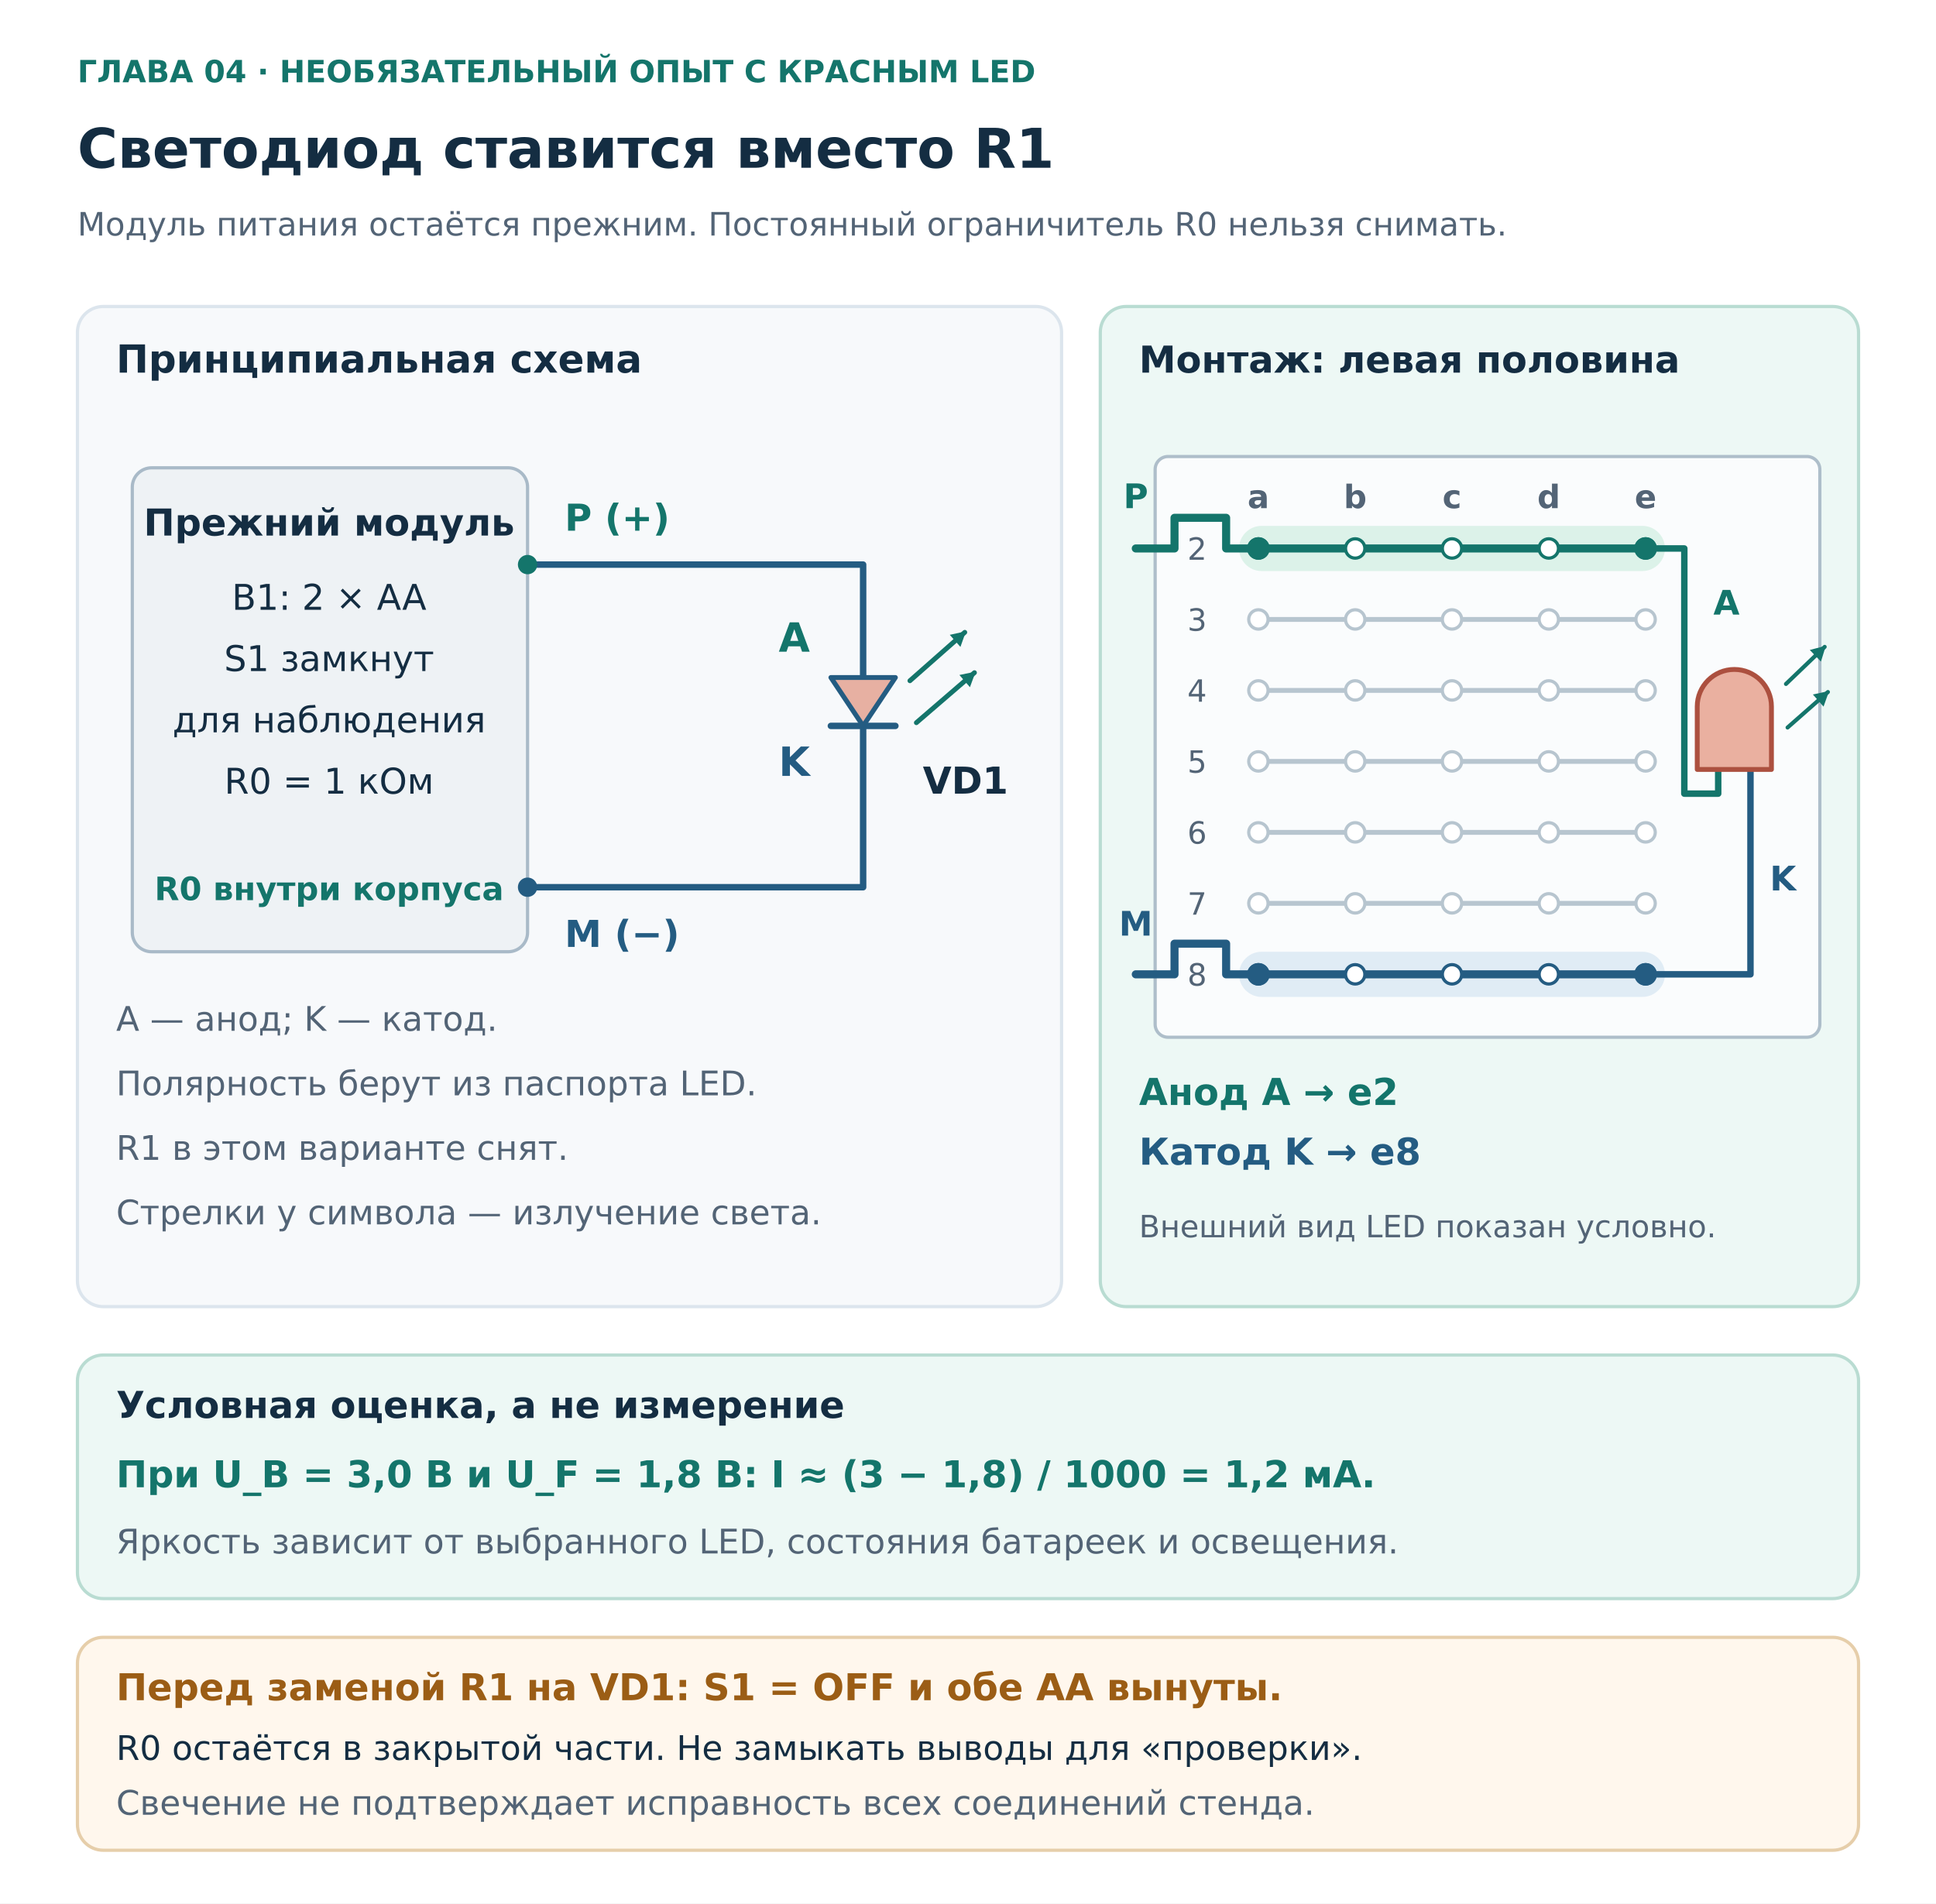
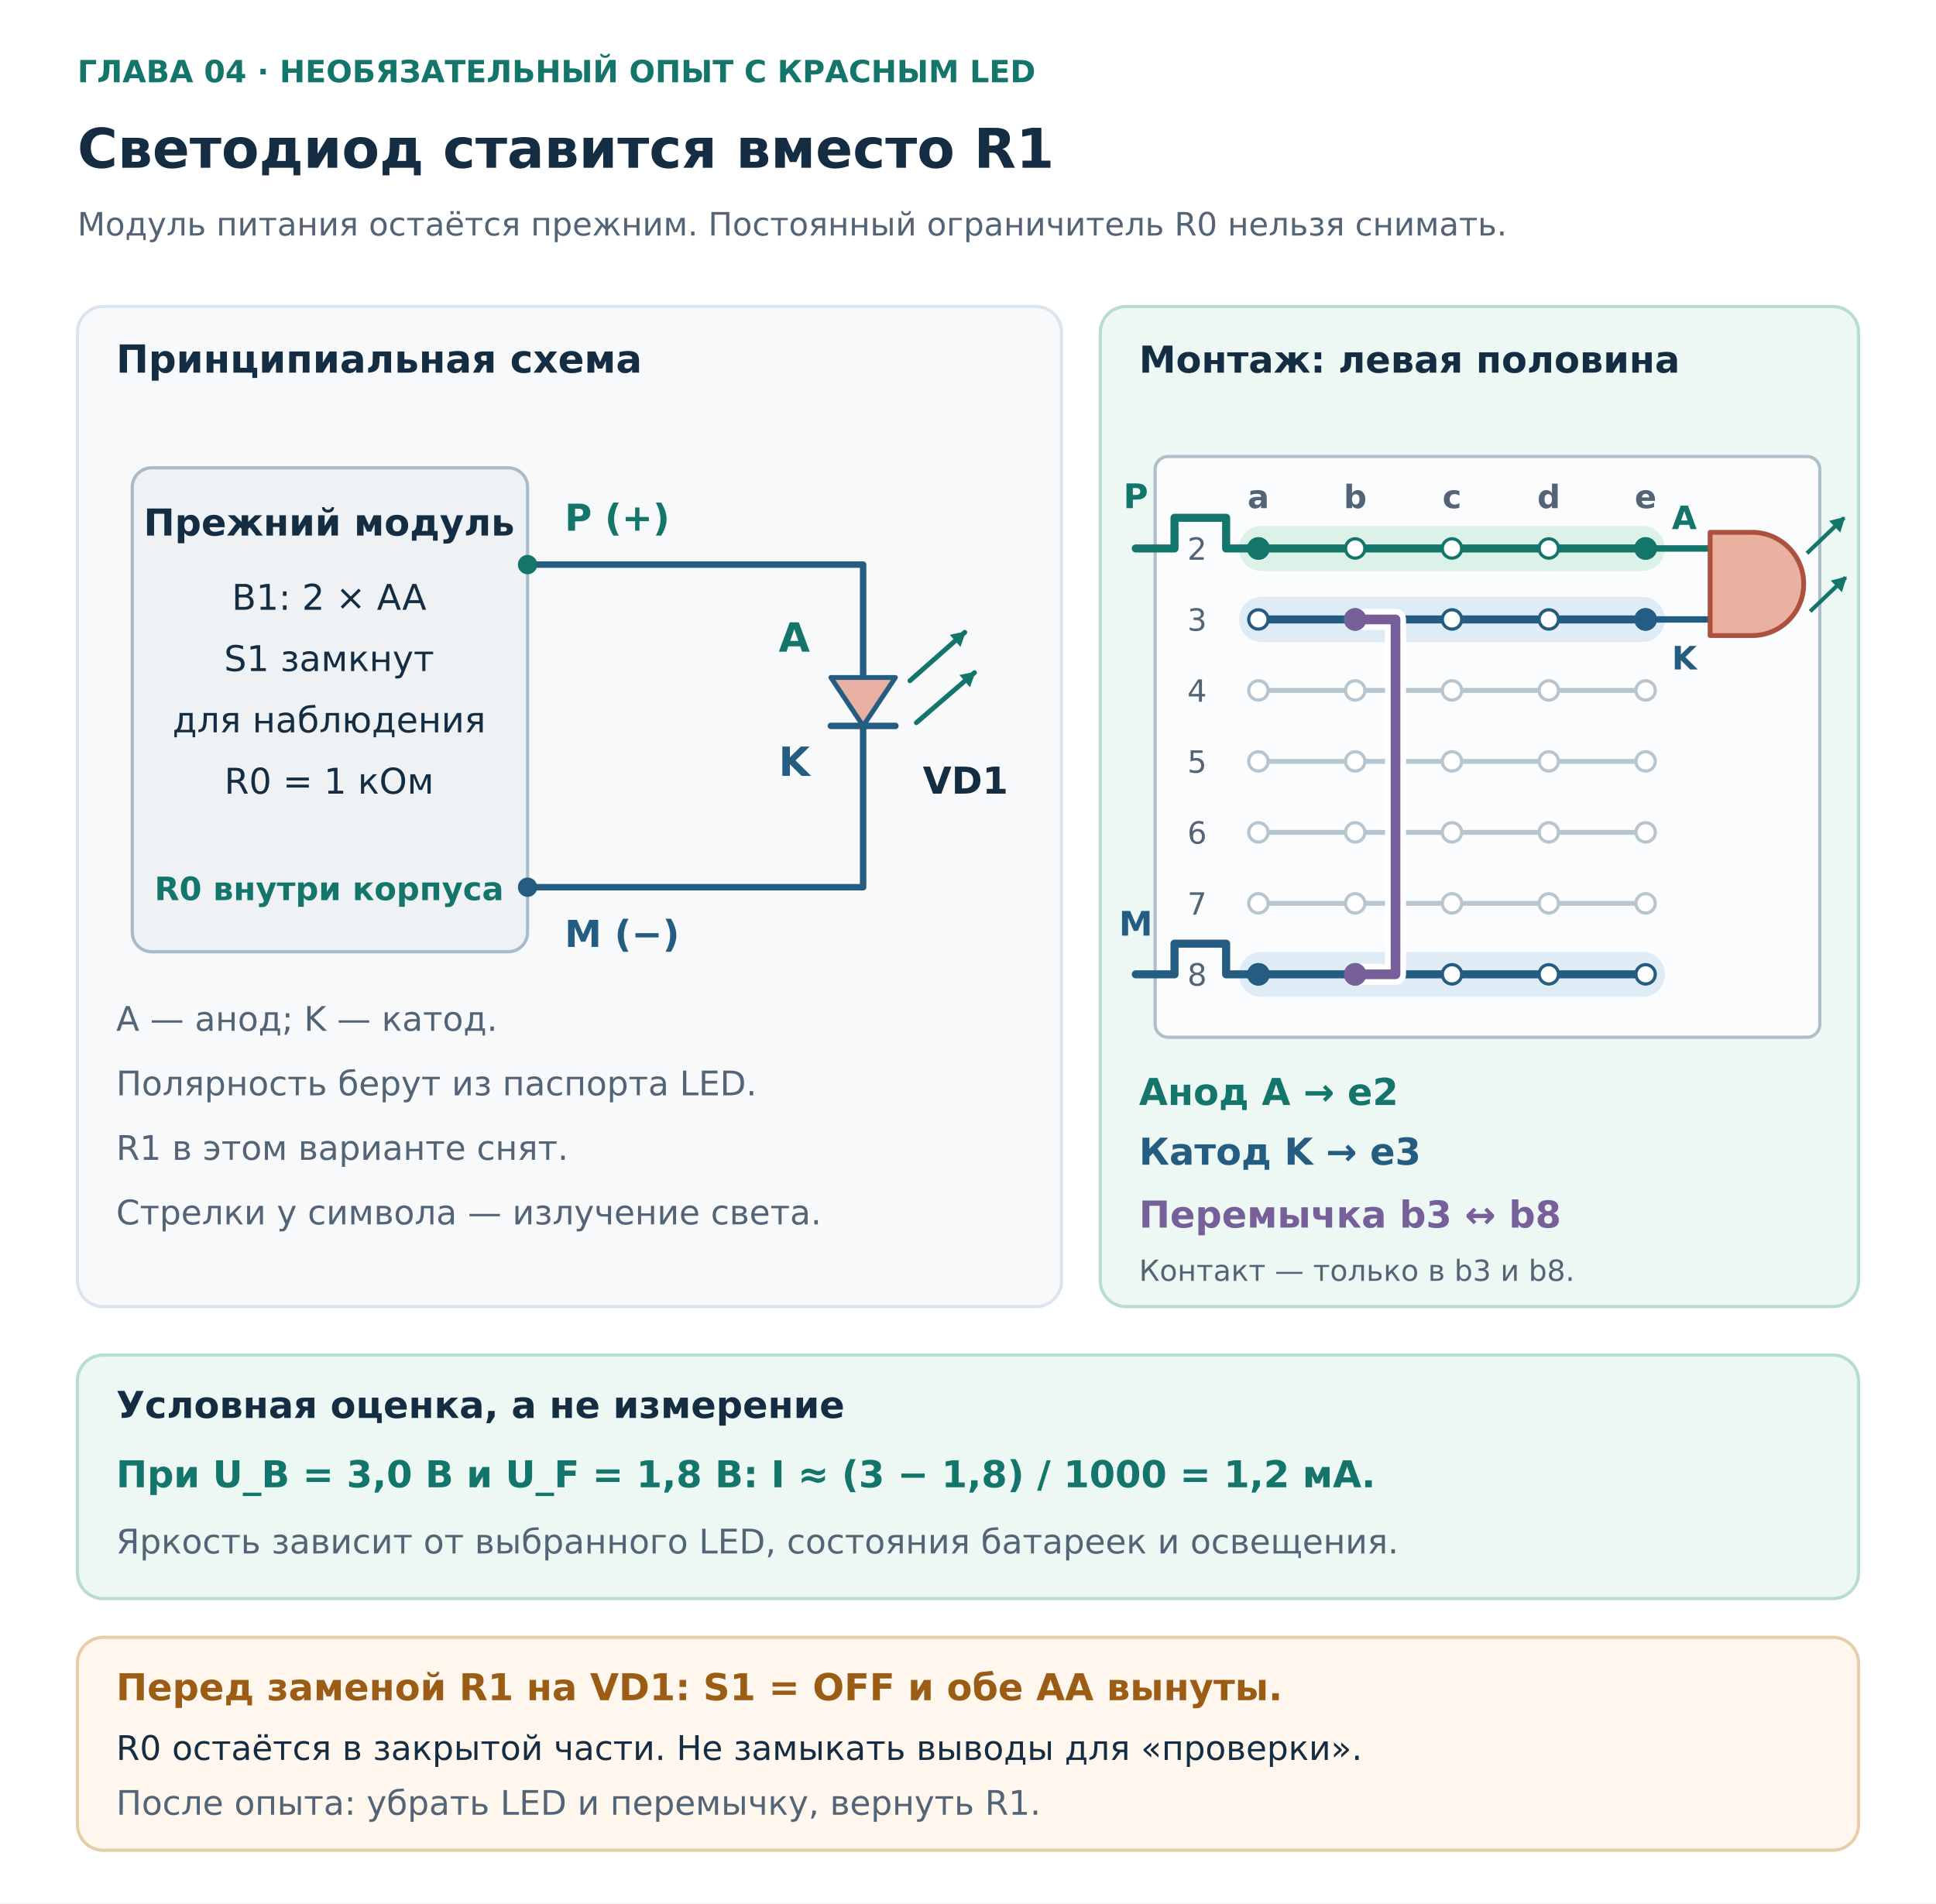
<svg xmlns="http://www.w3.org/2000/svg" width="1200" height="1180" viewBox="0 0 1200 1180" role="img" aria-labelledby="title desc">
  <defs>
    <marker id="arrow" markerWidth="10" markerHeight="10" refX="8" refY="5" orient="auto" markerUnits="userSpaceOnUse">
      <path d="M0 0 L9 5 L0 10 Z" fill="#14756b" />
    </marker>
  </defs>
  <rect width="1200" height="1180" fill="#ffffff" />
  <g font-family="DejaVu Sans, Arial, sans-serif">
    <text x="48" y="51" font-size="19" fill="#14756b" font-weight="700" text-anchor="start">ГЛАВА 04 · НЕОБЯЗАТЕЛЬНЫЙ ОПЫТ С КРАСНЫМ LED</text>
    <text x="48" y="104" font-size="34" fill="#142d42" font-weight="700" text-anchor="start">Светодиод ставится вместо R1</text>
    <text x="48" y="146" font-size="20" fill="#536476" font-weight="400" text-anchor="start">Модуль питания остаётся прежним. Постоянный ограничитель R0 нельзя снимать.</text>
    <rect x="48" y="190" width="610" height="620" rx="16" fill="#f7f9fb" stroke="#dce5ed" stroke-width="2" />
    <rect x="682" y="190" width="470" height="620" rx="16" fill="#edf8f5" stroke="#b9dcd2" stroke-width="2" />
    <text x="72" y="231" font-size="24" fill="#142d42" font-weight="700" text-anchor="start">Принципиальная схема</text>
    <text x="706" y="231" font-size="23" fill="#142d42" font-weight="700" text-anchor="start">Монтаж: левая половина</text>
    <rect x="82" y="290" width="245" height="300" rx="12" fill="#eef2f5" stroke="#a9bac8" stroke-width="2" />
    <text x="204" y="332" font-size="23" fill="#142d42" font-weight="700" text-anchor="middle">Прежний модуль</text>
    <text x="204" y="378" font-size="22" fill="#142d42" font-weight="400" text-anchor="middle">B1: 2 × AA</text>
    <text x="204" y="416" font-size="22" fill="#142d42" font-weight="400" text-anchor="middle">S1 замкнут</text>
    <text x="204" y="454" font-size="22" fill="#142d42" font-weight="400" text-anchor="middle">для наблюдения</text>
    <text x="204" y="492" font-size="22" fill="#142d42" font-weight="400" text-anchor="middle">R0 = 1 кОм</text>
    <text x="204" y="558" font-size="20" fill="#14756b" font-weight="700" text-anchor="middle">R0 внутри корпуса</text>
    <path d="M327 350 H535 V419 M535 450 V550 H327" fill="none" stroke="#245c82" stroke-width="4" stroke-linecap="round" stroke-linejoin="round" />
    <circle cx="327" cy="350" r="6" fill="#14756b" stroke="none" stroke-width="0" />
    <circle cx="327" cy="550" r="6" fill="#245c82" stroke="none" stroke-width="0" />
    <text x="350" y="329" font-size="23" fill="#14756b" font-weight="700" text-anchor="start">P (+)</text>
    <text x="350" y="587" font-size="23" fill="#245c82" font-weight="700" text-anchor="start">M (−)</text>
    <path d="M515 420 H555 L535 450 Z" fill="#e7b0a2" stroke="#245c82" stroke-width="3" stroke-linecap="round" stroke-linejoin="round" />
    <path d="M515 450 H555" fill="none" stroke="#245c82" stroke-width="4" stroke-linecap="round" stroke-linejoin="round" />
    <path d="M564 422 L598 392" fill="none" stroke="#14756b" stroke-width="3" stroke-linecap="round" stroke-linejoin="round" marker-end="url(#arrow)" />
    <path d="M568 448 L604 417" fill="none" stroke="#14756b" stroke-width="3" stroke-linecap="round" stroke-linejoin="round" marker-end="url(#arrow)" />
    <text x="502" y="404" font-size="25" fill="#14756b" font-weight="700" text-anchor="end">A</text>
    <text x="502" y="481" font-size="25" fill="#245c82" font-weight="700" text-anchor="end">K</text>
    <text x="572" y="492" font-size="23" fill="#142d42" font-weight="700" text-anchor="start">VD1</text>
    <text x="72" y="639" font-size="21" fill="#536476" font-weight="400" text-anchor="start">A — анод; K — катод.</text>
    <text x="72" y="679" font-size="21" fill="#536476" font-weight="400" text-anchor="start">Полярность берут из паспорта LED.</text>
    <text x="72" y="719" font-size="21" fill="#536476" font-weight="400" text-anchor="start">R1 в этом варианте снят.</text>
    <text x="72" y="759" font-size="21" fill="#536476" font-weight="400" text-anchor="start">Стрелки у символа — излучение света.</text>
    <rect x="716" y="283" width="412" height="360" rx="8" fill="#fafcfd" stroke="#aebeca" stroke-width="2" />
    <text x="780" y="315" font-size="20" fill="#536476" font-weight="700" text-anchor="middle">a</text>
    <text x="840" y="315" font-size="20" fill="#536476" font-weight="700" text-anchor="middle">b</text>
    <text x="900" y="315" font-size="20" fill="#536476" font-weight="700" text-anchor="middle">c</text>
    <text x="960" y="315" font-size="20" fill="#536476" font-weight="700" text-anchor="middle">d</text>
    <text x="1020" y="315" font-size="20" fill="#536476" font-weight="700" text-anchor="middle">e</text>
-     <rect x="768" y="326" width="264" height="28" rx="14" fill="#dcf2e9" stroke="none" stroke-width="0" />
-     <path d="M780 340 H1020" fill="none" stroke="#14756b" stroke-width="5" stroke-linecap="round" stroke-linejoin="round" />
-     <text x="742" y="347" font-size="19" fill="#536476" font-weight="400" text-anchor="middle">2</text>
+     <rect x="768" y="326" width="264" height="28" rx="14" fill="#dcf2e9" />
+     <path d="M780 340 H1020" fill="none" stroke="#14756b" stroke-width="5" stroke-linecap="round" />
+     <text x="742" y="347" font-size="19" fill="#536476" text-anchor="middle">2</text>
    <circle cx="780" cy="340" r="6" fill="#ffffff" stroke="#14756b" stroke-width="2" />
    <circle cx="840" cy="340" r="6" fill="#ffffff" stroke="#14756b" stroke-width="2" />
    <circle cx="900" cy="340" r="6" fill="#ffffff" stroke="#14756b" stroke-width="2" />
    <circle cx="960" cy="340" r="6" fill="#ffffff" stroke="#14756b" stroke-width="2" />
    <circle cx="1020" cy="340" r="6" fill="#ffffff" stroke="#14756b" stroke-width="2" />
-     <path d="M780 384 H1020" fill="none" stroke="#b7c5cf" stroke-width="3" stroke-linecap="round" stroke-linejoin="round" />
-     <text x="742" y="391" font-size="19" fill="#536476" font-weight="400" text-anchor="middle">3</text>
-     <circle cx="780" cy="384" r="6" fill="#ffffff" stroke="#b7c5cf" stroke-width="2" />
-     <circle cx="840" cy="384" r="6" fill="#ffffff" stroke="#b7c5cf" stroke-width="2" />
-     <circle cx="900" cy="384" r="6" fill="#ffffff" stroke="#b7c5cf" stroke-width="2" />
-     <circle cx="960" cy="384" r="6" fill="#ffffff" stroke="#b7c5cf" stroke-width="2" />
-     <circle cx="1020" cy="384" r="6" fill="#ffffff" stroke="#b7c5cf" stroke-width="2" />
-     <path d="M780 428 H1020" fill="none" stroke="#b7c5cf" stroke-width="3" stroke-linecap="round" stroke-linejoin="round" />
-     <text x="742" y="435" font-size="19" fill="#536476" font-weight="400" text-anchor="middle">4</text>
+     <rect x="768" y="370" width="264" height="28" rx="14" fill="#e0ecf5" />
+     <path d="M780 384 H1020" fill="none" stroke="#245c82" stroke-width="5" stroke-linecap="round" />
+     <text x="742" y="391" font-size="19" fill="#536476" text-anchor="middle">3</text>
+     <circle cx="780" cy="384" r="6" fill="#ffffff" stroke="#245c82" stroke-width="2" />
+     <circle cx="840" cy="384" r="6" fill="#ffffff" stroke="#245c82" stroke-width="2" />
+     <circle cx="900" cy="384" r="6" fill="#ffffff" stroke="#245c82" stroke-width="2" />
+     <circle cx="960" cy="384" r="6" fill="#ffffff" stroke="#245c82" stroke-width="2" />
+     <circle cx="1020" cy="384" r="6" fill="#ffffff" stroke="#245c82" stroke-width="2" />
+     <path d="M780 428 H1020" fill="none" stroke="#b7c5cf" stroke-width="3" stroke-linecap="round" />
+     <text x="742" y="435" font-size="19" fill="#536476" text-anchor="middle">4</text>
    <circle cx="780" cy="428" r="6" fill="#ffffff" stroke="#b7c5cf" stroke-width="2" />
    <circle cx="840" cy="428" r="6" fill="#ffffff" stroke="#b7c5cf" stroke-width="2" />
    <circle cx="900" cy="428" r="6" fill="#ffffff" stroke="#b7c5cf" stroke-width="2" />
    <circle cx="960" cy="428" r="6" fill="#ffffff" stroke="#b7c5cf" stroke-width="2" />
    <circle cx="1020" cy="428" r="6" fill="#ffffff" stroke="#b7c5cf" stroke-width="2" />
-     <path d="M780 472 H1020" fill="none" stroke="#b7c5cf" stroke-width="3" stroke-linecap="round" stroke-linejoin="round" />
-     <text x="742" y="479" font-size="19" fill="#536476" font-weight="400" text-anchor="middle">5</text>
+     <path d="M780 472 H1020" fill="none" stroke="#b7c5cf" stroke-width="3" stroke-linecap="round" />
+     <text x="742" y="479" font-size="19" fill="#536476" text-anchor="middle">5</text>
    <circle cx="780" cy="472" r="6" fill="#ffffff" stroke="#b7c5cf" stroke-width="2" />
    <circle cx="840" cy="472" r="6" fill="#ffffff" stroke="#b7c5cf" stroke-width="2" />
    <circle cx="900" cy="472" r="6" fill="#ffffff" stroke="#b7c5cf" stroke-width="2" />
    <circle cx="960" cy="472" r="6" fill="#ffffff" stroke="#b7c5cf" stroke-width="2" />
    <circle cx="1020" cy="472" r="6" fill="#ffffff" stroke="#b7c5cf" stroke-width="2" />
-     <path d="M780 516 H1020" fill="none" stroke="#b7c5cf" stroke-width="3" stroke-linecap="round" stroke-linejoin="round" />
-     <text x="742" y="523" font-size="19" fill="#536476" font-weight="400" text-anchor="middle">6</text>
+     <path d="M780 516 H1020" fill="none" stroke="#b7c5cf" stroke-width="3" stroke-linecap="round" />
+     <text x="742" y="523" font-size="19" fill="#536476" text-anchor="middle">6</text>
    <circle cx="780" cy="516" r="6" fill="#ffffff" stroke="#b7c5cf" stroke-width="2" />
    <circle cx="840" cy="516" r="6" fill="#ffffff" stroke="#b7c5cf" stroke-width="2" />
    <circle cx="900" cy="516" r="6" fill="#ffffff" stroke="#b7c5cf" stroke-width="2" />
    <circle cx="960" cy="516" r="6" fill="#ffffff" stroke="#b7c5cf" stroke-width="2" />
    <circle cx="1020" cy="516" r="6" fill="#ffffff" stroke="#b7c5cf" stroke-width="2" />
-     <path d="M780 560 H1020" fill="none" stroke="#b7c5cf" stroke-width="3" stroke-linecap="round" stroke-linejoin="round" />
-     <text x="742" y="567" font-size="19" fill="#536476" font-weight="400" text-anchor="middle">7</text>
+     <path d="M780 560 H1020" fill="none" stroke="#b7c5cf" stroke-width="3" stroke-linecap="round" />
+     <text x="742" y="567" font-size="19" fill="#536476" text-anchor="middle">7</text>
    <circle cx="780" cy="560" r="6" fill="#ffffff" stroke="#b7c5cf" stroke-width="2" />
    <circle cx="840" cy="560" r="6" fill="#ffffff" stroke="#b7c5cf" stroke-width="2" />
    <circle cx="900" cy="560" r="6" fill="#ffffff" stroke="#b7c5cf" stroke-width="2" />
    <circle cx="960" cy="560" r="6" fill="#ffffff" stroke="#b7c5cf" stroke-width="2" />
    <circle cx="1020" cy="560" r="6" fill="#ffffff" stroke="#b7c5cf" stroke-width="2" />
-     <rect x="768" y="590" width="264" height="28" rx="14" fill="#e0ecf5" stroke="none" stroke-width="0" />
-     <path d="M780 604 H1020" fill="none" stroke="#245c82" stroke-width="5" stroke-linecap="round" stroke-linejoin="round" />
-     <text x="742" y="611" font-size="19" fill="#536476" font-weight="400" text-anchor="middle">8</text>
+     <rect x="768" y="590" width="264" height="28" rx="14" fill="#e0ecf5" />
+     <path d="M780 604 H1020" fill="none" stroke="#245c82" stroke-width="5" stroke-linecap="round" />
+     <text x="742" y="611" font-size="19" fill="#536476" text-anchor="middle">8</text>
    <circle cx="780" cy="604" r="6" fill="#ffffff" stroke="#245c82" stroke-width="2" />
    <circle cx="840" cy="604" r="6" fill="#ffffff" stroke="#245c82" stroke-width="2" />
    <circle cx="900" cy="604" r="6" fill="#ffffff" stroke="#245c82" stroke-width="2" />
    <circle cx="960" cy="604" r="6" fill="#ffffff" stroke="#245c82" stroke-width="2" />
    <circle cx="1020" cy="604" r="6" fill="#ffffff" stroke="#245c82" stroke-width="2" />
    <path d="M704 340 H728 V321 H760 V340 H780" fill="none" stroke="#14756b" stroke-width="5" stroke-linecap="round" stroke-linejoin="round" />
    <path d="M704 604 H728 V585 H760 V604 H780" fill="none" stroke="#245c82" stroke-width="5" stroke-linecap="round" stroke-linejoin="round" />
    <text x="704" y="315" font-size="21" fill="#14756b" font-weight="700" text-anchor="middle">P</text>
    <text x="704" y="580" font-size="21" fill="#245c82" font-weight="700" text-anchor="middle">M</text>
-     <path d="M1020 340 H1044 V492 H1065 V477" fill="none" stroke="#14756b" stroke-width="4" stroke-linecap="round" stroke-linejoin="round" />
-     <path d="M1085 477 V604 H1020" fill="none" stroke="#245c82" stroke-width="4" stroke-linecap="round" stroke-linejoin="round" />
-     <path d="M1052 477 V438 A23 23 0 0 1 1098 438 V477 Z" fill="#eab0a0" stroke="#ac503f" stroke-width="3" stroke-linecap="round" stroke-linejoin="round" />
-     <path d="M1107 424 L1131 401" fill="none" stroke="#14756b" stroke-width="2.5" stroke-linecap="round" stroke-linejoin="round" marker-end="url(#arrow)" />
-     <path d="M1108 451 L1133 429" fill="none" stroke="#14756b" stroke-width="2.5" stroke-linecap="round" stroke-linejoin="round" marker-end="url(#arrow)" />
-     <text x="1062" y="381" font-size="21" fill="#14756b" font-weight="700" text-anchor="start">A</text>
-     <text x="1097" y="552" font-size="21" fill="#245c82" font-weight="700" text-anchor="start">K</text>
-     <circle cx="1020" cy="340" r="7" fill="#14756b" stroke="none" stroke-width="0" />
-     <circle cx="1020" cy="604" r="7" fill="#245c82" stroke="none" stroke-width="0" />
-     <circle cx="780" cy="340" r="7" fill="#14756b" stroke="none" stroke-width="0" />
-     <circle cx="780" cy="604" r="7" fill="#245c82" stroke="none" stroke-width="0" />
-     <text x="706" y="685" font-size="23" fill="#14756b" font-weight="700" text-anchor="start">Анод A → e2</text>
-     <text x="706" y="722" font-size="23" fill="#245c82" font-weight="700" text-anchor="start">Катод K → e8</text>
-     <text x="706" y="767" font-size="19" fill="#536476" font-weight="400" text-anchor="start">Внешний вид LED показан условно.</text>
+     <path d="M840 384 H865 V604 H840" fill="none" stroke="#ffffff" stroke-width="13" stroke-linejoin="round" />
+     <path d="M840 384 H865 V604 H840" fill="none" stroke="#77609a" stroke-width="6" stroke-linejoin="round" />
+     <circle cx="840" cy="384" r="7" fill="#77609a" />
+     <circle cx="840" cy="604" r="7" fill="#77609a" />
+     <path d="M1020 340 H1060" fill="none" stroke="#14756b" stroke-width="4" />
+     <path d="M1020 384 H1060" fill="none" stroke="#245c82" stroke-width="4" />
+     <path d="M1060 330 H1086 A32 32 0 0 1 1086 394 H1060 Z" fill="#eab0a0" stroke="#ac503f" stroke-width="3" stroke-linejoin="round" />
+     <path d="M1120 343 L1143 321" fill="none" stroke="#14756b" stroke-width="2.5" marker-end="url(#arrow)" />
+     <path d="M1122 379 L1144 358" fill="none" stroke="#14756b" stroke-width="2.5" marker-end="url(#arrow)" />
+     <text x="1044" y="328" font-size="20" fill="#14756b" font-weight="700" text-anchor="middle">A</text>
+     <text x="1044" y="415" font-size="20" fill="#245c82" font-weight="700" text-anchor="middle">K</text>
+     <circle cx="1020" cy="340" r="7" fill="#14756b" />
+     <circle cx="1020" cy="384" r="7" fill="#245c82" />
+     <circle cx="780" cy="340" r="7" fill="#14756b" />
+     <circle cx="780" cy="604" r="7" fill="#245c82" />
+     <text x="706" y="685" font-size="23" fill="#14756b" font-weight="700">Анод A → e2</text>
+     <text x="706" y="722" font-size="23" fill="#245c82" font-weight="700">Катод K → e3</text>
+     <text x="706" y="761" font-size="23" fill="#77609a" font-weight="700">Перемычка b3 ↔ b8</text>
+     <text x="706" y="794" font-size="18" fill="#536476">Контакт — только в b3 и b8.</text>
    <rect x="48" y="840" width="1104" height="151" rx="16" fill="#edf8f5" stroke="#b9dcd2" stroke-width="2" />
    <text x="72" y="879" font-size="23" fill="#142d42" font-weight="700" text-anchor="start">Условная оценка, а не измерение</text>
    <text x="72" y="922" font-size="23" fill="#14756b" font-weight="700" text-anchor="start">При U_B = 3,0 В и U_F = 1,8 В: I ≈ (3 − 1,8) / 1000 = 1,2 мА.</text>
    <text x="72" y="963" font-size="21" fill="#536476" font-weight="400" text-anchor="start">Яркость зависит от выбранного LED, состояния батареек и освещения.</text>
    <rect x="48" y="1015" width="1104" height="132" rx="16" fill="#fff7ed" stroke="#e6ceaa" stroke-width="2" />
    <text x="72" y="1054" font-size="23" fill="#9b5d15" font-weight="700" text-anchor="start">Перед заменой R1 на VD1: S1 = OFF и обе AA вынуты.</text>
    <text x="72" y="1091" font-size="21" fill="#142d42" font-weight="400" text-anchor="start">R0 остаётся в закрытой части. Не замыкать выводы для «проверки».</text>
-     <text x="72" y="1125" font-size="21" fill="#536476" font-weight="400" text-anchor="start">Свечение не подтверждает исправность всех соединений стенда.</text>
+     <text x="72" y="1125" font-size="21" fill="#536476" font-weight="400" text-anchor="start">После опыта: убрать LED и перемычку, вернуть R1.</text>
  </g>
</svg>
